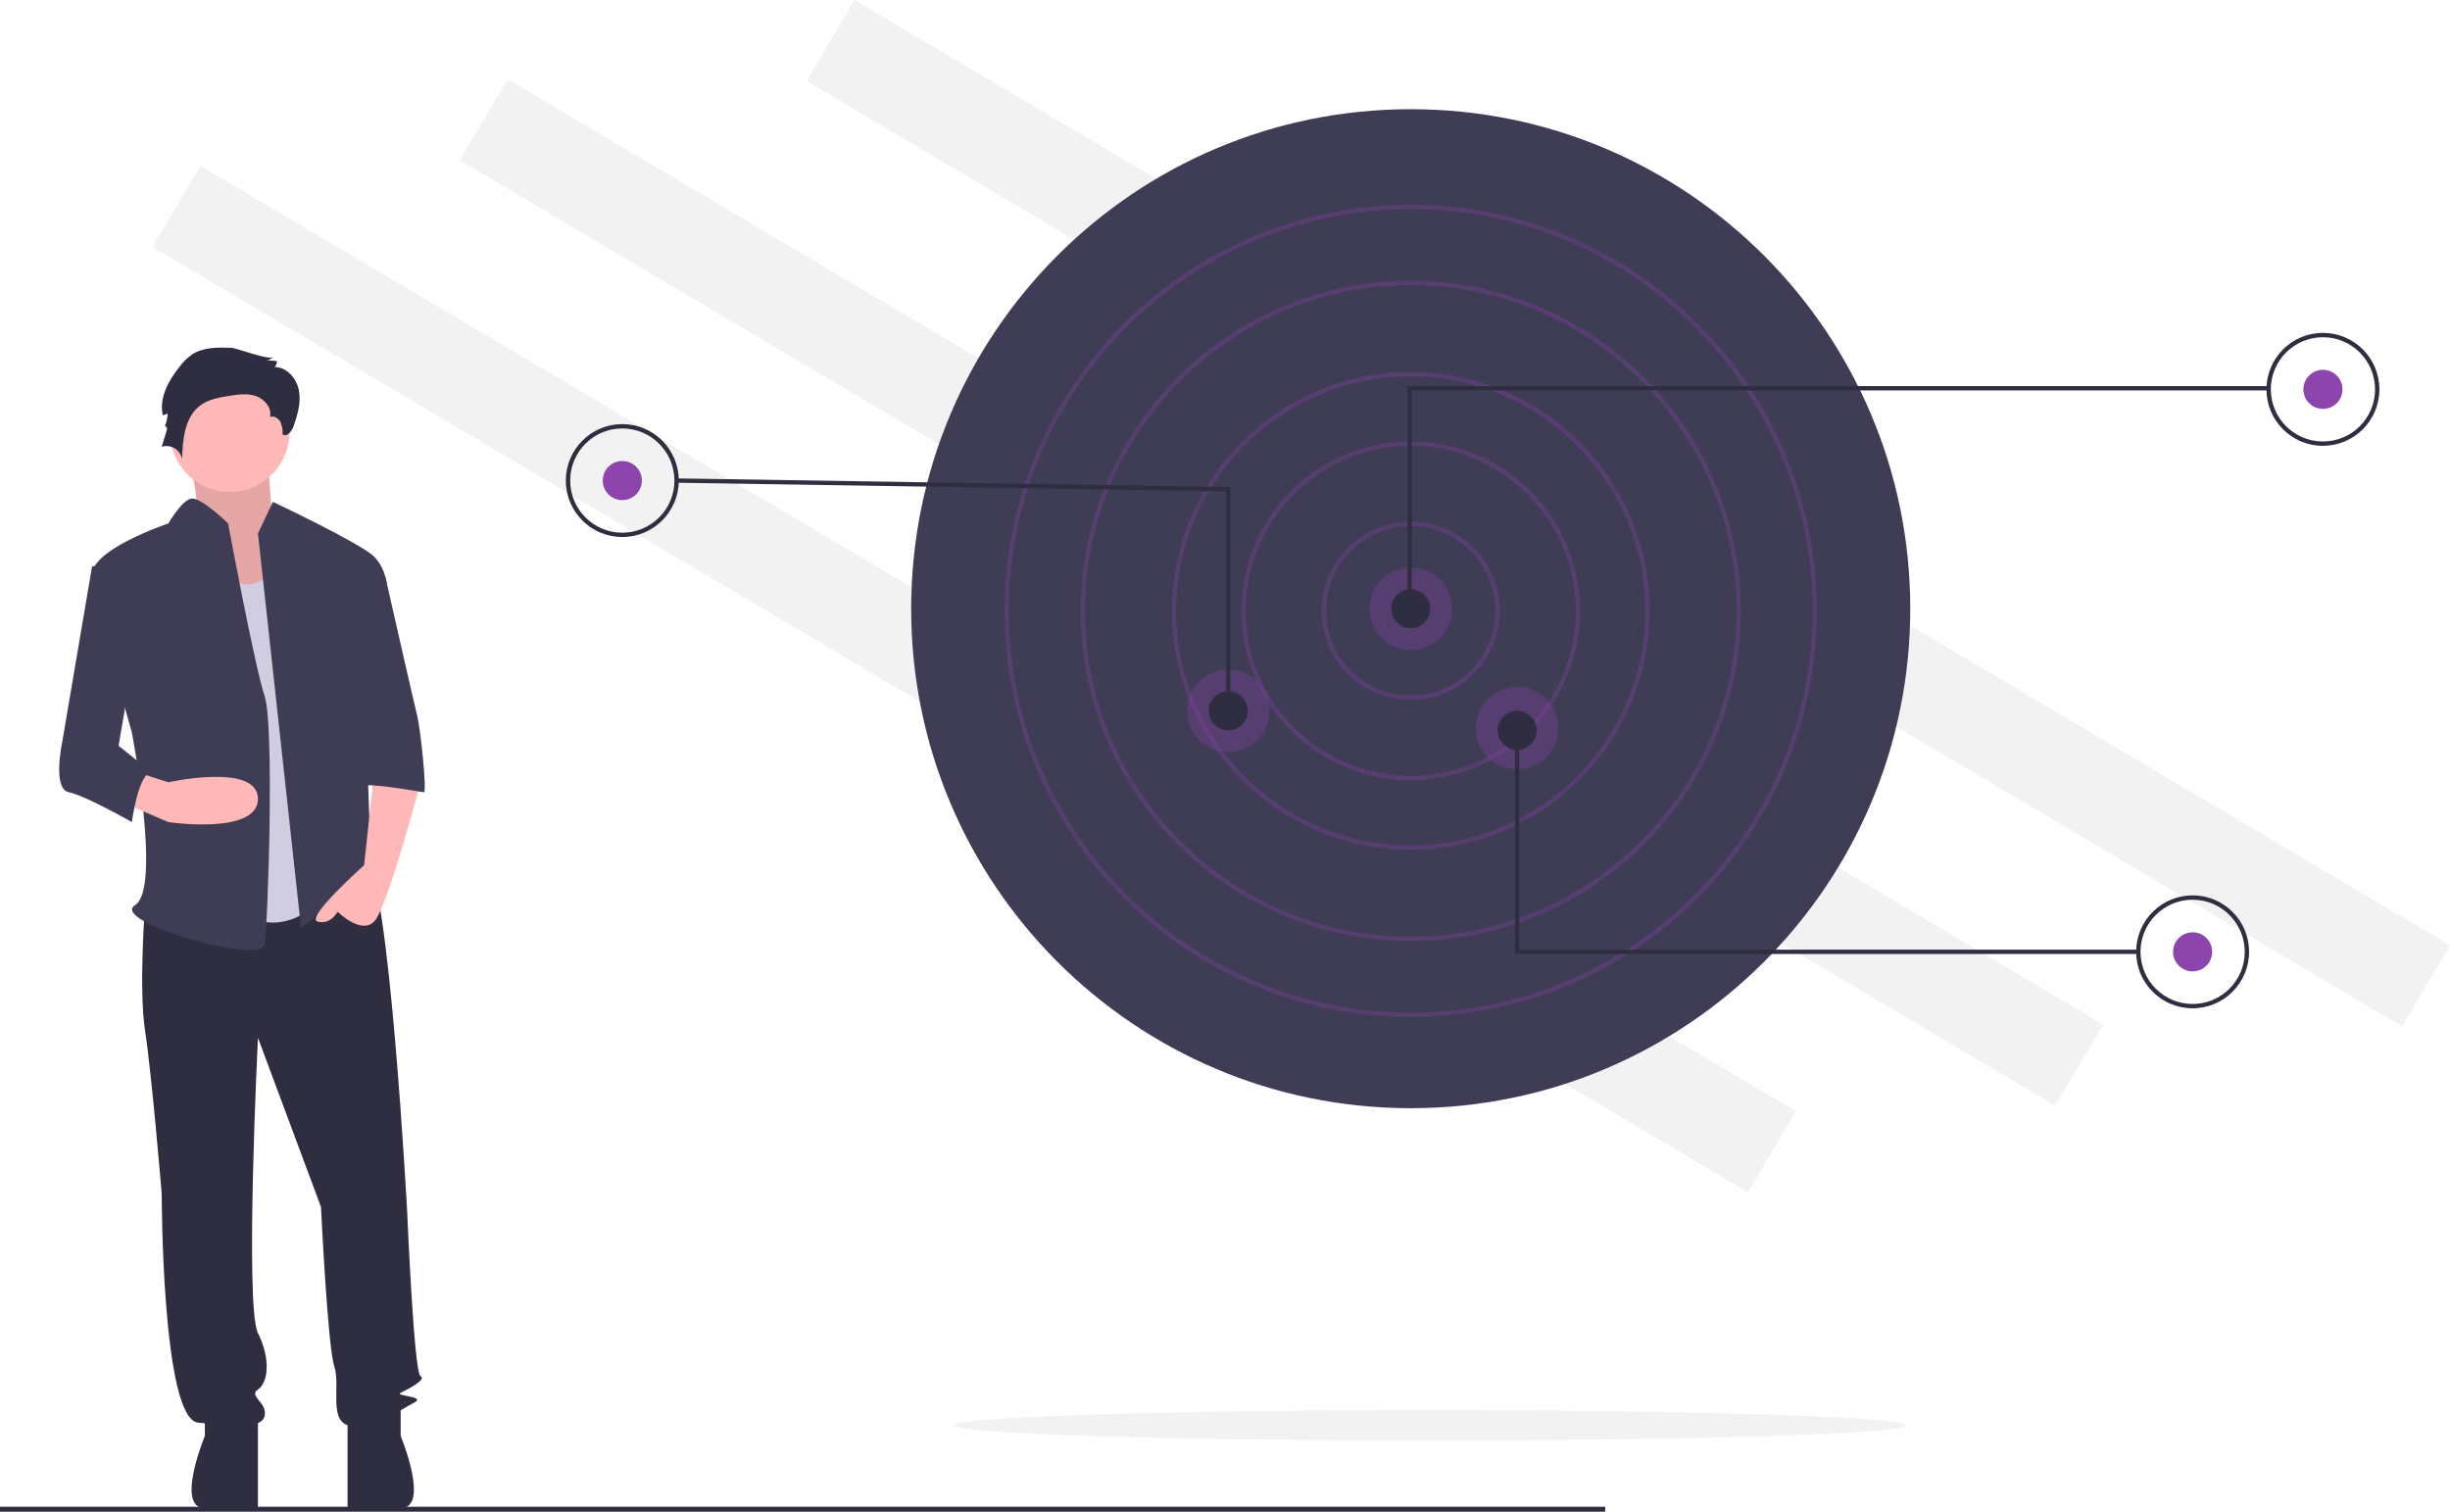
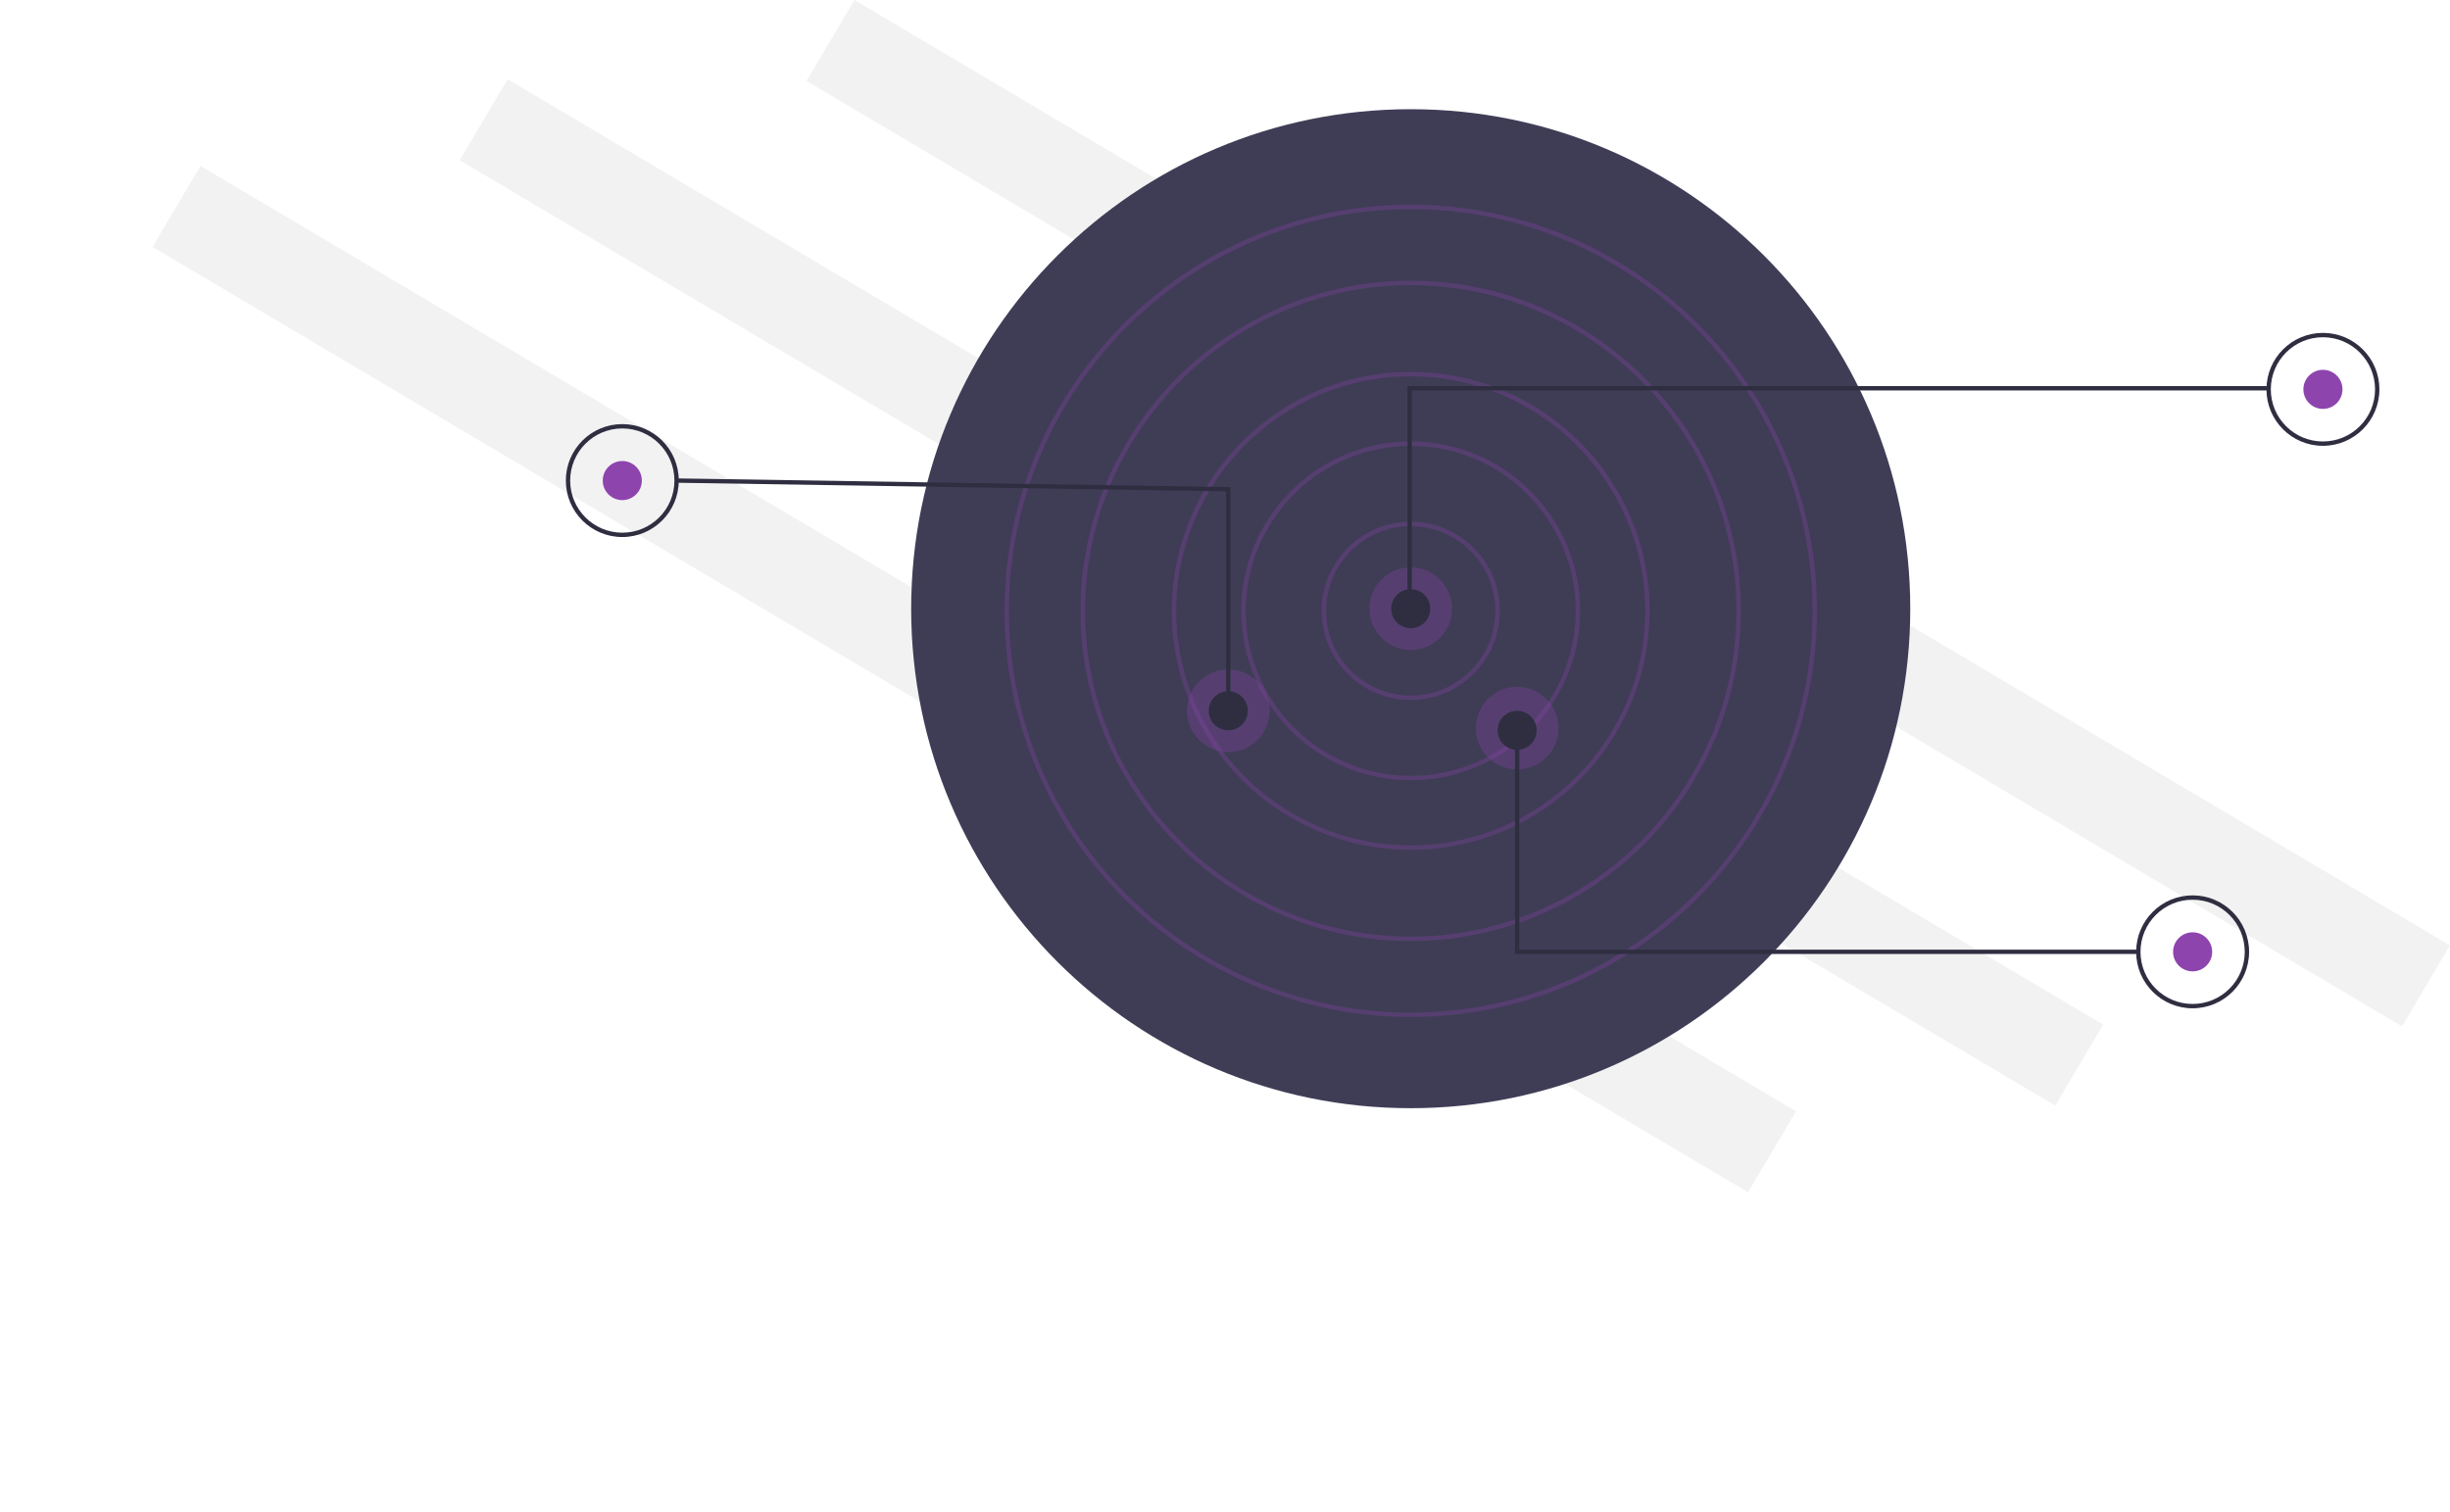
<svg xmlns="http://www.w3.org/2000/svg" width="989.07" height="610.336">
  <path fill="#f2f2f2" d="M344.937-.002l644.127 381.685-19.372 32.69L325.566 32.69zm-139.999 32l644.126 381.684-19.371 32.692L185.566 64.69zm-124 35l644.127 381.684-19.372 32.692L61.567 99.69z" />
  <circle cx="569.511" cy="245.756" r="201.669" fill="#3f3d56" />
  <path d="M569.51 282.582a35.95 35.95 0 1 1 35.95-35.95 35.99 35.99 0 0 1-35.95 35.95zm0-70.145a34.196 34.196 0 1 0 34.197 34.196 34.234 34.234 0 0 0-34.196-34.196z" fill="#8e44ad" opacity=".3" />
  <path d="M569.51 315.025a68.392 68.392 0 1 1 68.393-68.392 68.47 68.47 0 0 1-68.392 68.392zm0-135.03a66.638 66.638 0 1 0 66.639 66.638 66.714 66.714 0 0 0-66.638-66.638z" fill="#8e44ad" opacity=".3" />
  <path d="M569.51 343.083a96.45 96.45 0 1 1 96.45-96.45 96.56 96.56 0 0 1-96.45 96.45zm0-191.147a94.697 94.697 0 1 0 94.697 94.697 94.804 94.804 0 0 0-94.696-94.697z" fill="#8e44ad" opacity=".3" />
  <path d="M569.51 379.91c-73.488 0-133.276-59.788-133.276-133.277 0-73.489 59.788-133.277 133.277-133.277 73.489 0 133.276 59.788 133.276 133.277 0 73.49-59.787 133.276-133.276 133.276zm0-264.8c-72.522 0-131.522 59-131.522 131.523 0 72.522 59 131.523 131.523 131.523 72.521 0 131.523-59.001 131.523-131.523 0-72.522-59.002-131.523-131.523-131.523z" fill="#8e44ad" opacity=".3" />
  <path d="M569.51 410.598c-90.41 0-163.965-73.554-163.965-163.965S479.1 82.668 569.511 82.668s163.965 73.554 163.965 163.965-73.554 163.965-163.965 163.965zm0-326.177c-89.443 0-162.211 72.768-162.211 162.212 0 89.444 72.768 162.211 162.212 162.211 89.444 0 162.211-72.767 162.211-162.211 0-89.444-72.767-162.212-162.211-162.212z" fill="#8e44ad" opacity=".3" />
  <circle cx="569.511" cy="245.756" r="16.66" fill="#8e44ad" opacity=".3" />
  <circle cx="612.475" cy="293.981" r="16.66" fill="#8e44ad" opacity=".3" />
  <circle cx="495.858" cy="286.967" r="16.66" fill="#8e44ad" opacity=".3" />
  <circle cx="569.511" cy="245.756" r="7.891" fill="#2f2e41" />
  <circle cx="495.858" cy="286.967" r="7.891" fill="#2f2e41" />
  <circle cx="612.475" cy="294.858" r="7.891" fill="#2f2e41" />
  <circle cx="937.775" cy="157.197" r="7.891" fill="#8e44ad" />
  <path fill="#2f2e41" d="M569.949 246.194h-1.754v-90.312h348.098v1.754H569.949v88.558z" />
  <path d="M937.775 179.995a22.797 22.797 0 1 1 22.797-22.798 22.823 22.823 0 0 1-22.797 22.798zm0-43.841a21.044 21.044 0 1 0 21.044 21.043 21.068 21.068 0 0 0-21.044-21.043z" fill="#2f2e41" />
  <circle cx="885.166" cy="384.294" r="7.891" fill="#8e44ad" />
  <path d="M885.166 407.09a22.797 22.797 0 1 1 22.797-22.796 22.823 22.823 0 0 1-22.797 22.797zm0-43.84a21.044 21.044 0 1 0 21.043 21.044 21.068 21.068 0 0 0-21.043-21.044z" fill="#2f2e41" />
  <circle cx="251.225" cy="194.024" r="7.891" fill="#8e44ad" />
  <path d="M251.225 216.821a22.797 22.797 0 1 1 22.797-22.797 22.823 22.823 0 0 1-22.797 22.797zm0-43.841a21.044 21.044 0 1 0 21.044 21.044 21.068 21.068 0 0 0-21.044-21.044z" fill="#2f2e41" />
  <path d="M496.735 286.967h-1.754v-88.573L273.132 194.9l.027-1.753 223.576 3.521zm366.51 98.203H611.598v-90.312h1.754v88.559h249.893z" fill="#2f2e41" />
-   <ellipse cx="577.402" cy="575.447" rx="192.024" ry="6.138" fill="#f2f2f2" />
-   <path fill="#2f2e41" d="M0 608.336h648v2H0z" />
-   <path d="M73.991 179.187s9.179 26.123 3.53 30.142 19.064 36.842 19.064 36.842l29.654-8.039-16.24-27.463s-2.118-27.463-2.118-31.482-33.89 0-33.89 0z" fill="#ffb8b8" />
-   <path d="M73.991 179.187s9.179 26.123 3.53 30.142 19.064 36.842 19.064 36.842l29.654-8.039-16.24-27.463s-2.118-27.463-2.118-31.482-33.89 0-33.89 0z" opacity=".1" />
-   <path d="M58.585 365.402s-2.68 33.492 0 50.907 6.698 65.645 6.698 65.645 0 91.098 14.737 92.437 25.454 2.68 26.793-2.68-6.698-8.037-2.68-10.716 5.36-12.058 0-22.775 0-119.231 0-119.231l25.455 68.323s2.68 56.267 5.358 64.305-2.679 22.774 6.699 24.114 20.095-6.698 25.454-9.378-8.038-2.68-5.36-4.019 10.718-5.358 8.039-6.698-5.359-65.644-5.359-65.644-7.368-137.317-16.746-142.676-15.406 3.872-15.406 3.872z" fill="#2f2e41" />
-   <path d="M82.699 569.033v10.717s-12.057 29.133 0 29.133 21.435 3.02 21.435-1v-36.171zm79.041-.019v10.717s12.057 29.133 0 29.133-21.435 3.02-21.435-1v-36.171z" fill="#2f2e41" />
-   <circle cx="92.747" cy="174.498" r="24.114" fill="#ffb8b8" />
-   <path d="M85.378 219.377s6.699 20.095 17.416 16.076l10.718-4.019 18.755 128.609s-14.736 21.435-36.171 8.038-10.718-148.704-10.718-148.704z" fill="#d0cde1" />
-   <path d="M104.134 215.358l6.028-12.727s35.502 16.746 40.86 22.105 5.36 13.396 5.36 13.396l-9.378 33.492s2.679 73.683 2.679 76.362 9.378 17.416 2.68 12.057-8.039-10.717-13.398-2.68-17.415 17.416-17.415 17.416z" fill="#3f3d56" />
-   <path d="M151.023 311.815l-4.02 37.51S122.89 370.76 128.249 372.1s8.038-4.019 8.038-4.019 9.378 9.378 14.737 4.02 18.755-56.267 18.755-56.267z" fill="#ffb8b8" />
-   <path d="M93.26 140.418c-5.346-.191-11.066-.286-15.574 2.595a22.8 22.8 0 0 0-5.382 5.269c-4.39 5.55-8.183 12.532-6.552 19.417l1.894-.739a12.401 12.401 0 0 1-1.197 5.314c.267-.776 1.16.478.921 1.262l-2.086 6.845a6.444 6.444 0 0 1 8.218 4.903c.238-7.95 1.063-17.065 7.512-21.72 3.252-2.348 7.368-3.064 11.328-3.7 3.653-.588 7.483-1.147 10.982.055s6.479 4.782 5.685 8.396c1.614-.556 3.418.568 4.216 2.077a10.912 10.912 0 0 1 .863 4.995c1.72 1.215 3.677-1.198 4.378-3.184 1.645-4.662 3.107-9.624 2.221-14.487s-4.85-9.511-9.793-9.528a3.433 3.433 0 0 0 .893-2.416l-4.074-.344a4.503 4.503 0 0 0 2.69-1.42c-1.635 1.8-14.497-3.496-17.143-3.59z" fill="#2f2e41" />
-   <path d="M92.077 211.339s-10.906-10.687-14.83-10.032-9.284 10.032-9.284 10.032-32.153 10.717-30.813 21.435 16.076 62.965 16.076 62.965 12.057 62.964 1.34 69.663 50.908 24.114 52.247 16.076 4.02-88.419 0-100.476-14.736-69.663-14.736-69.663z" fill="#3f3d56" />
-   <path d="M49.207 323.872l18.756 8.038s36.17 5.358 36.17-9.378-36.17-6.698-36.17-6.698l-12.058-3.856z" fill="#ffb8b8" />
-   <path d="M138.965 232.774h16.566s11.568 50.907 12.907 56.266c1.339 5.359 4.02 30.813 2.68 30.813-1.34 0-28.134-5.359-28.134-1.34zm-85.739-8.038l-16.076 4.019-12.057 71.003s-4.019 18.755 2.68 20.095c6.699 1.34 25.453 12.057 25.453 12.057s2.68-20.095 8.038-20.095l-13.397-10.718 8.038-46.888z" fill="#3f3d56" />
</svg>
